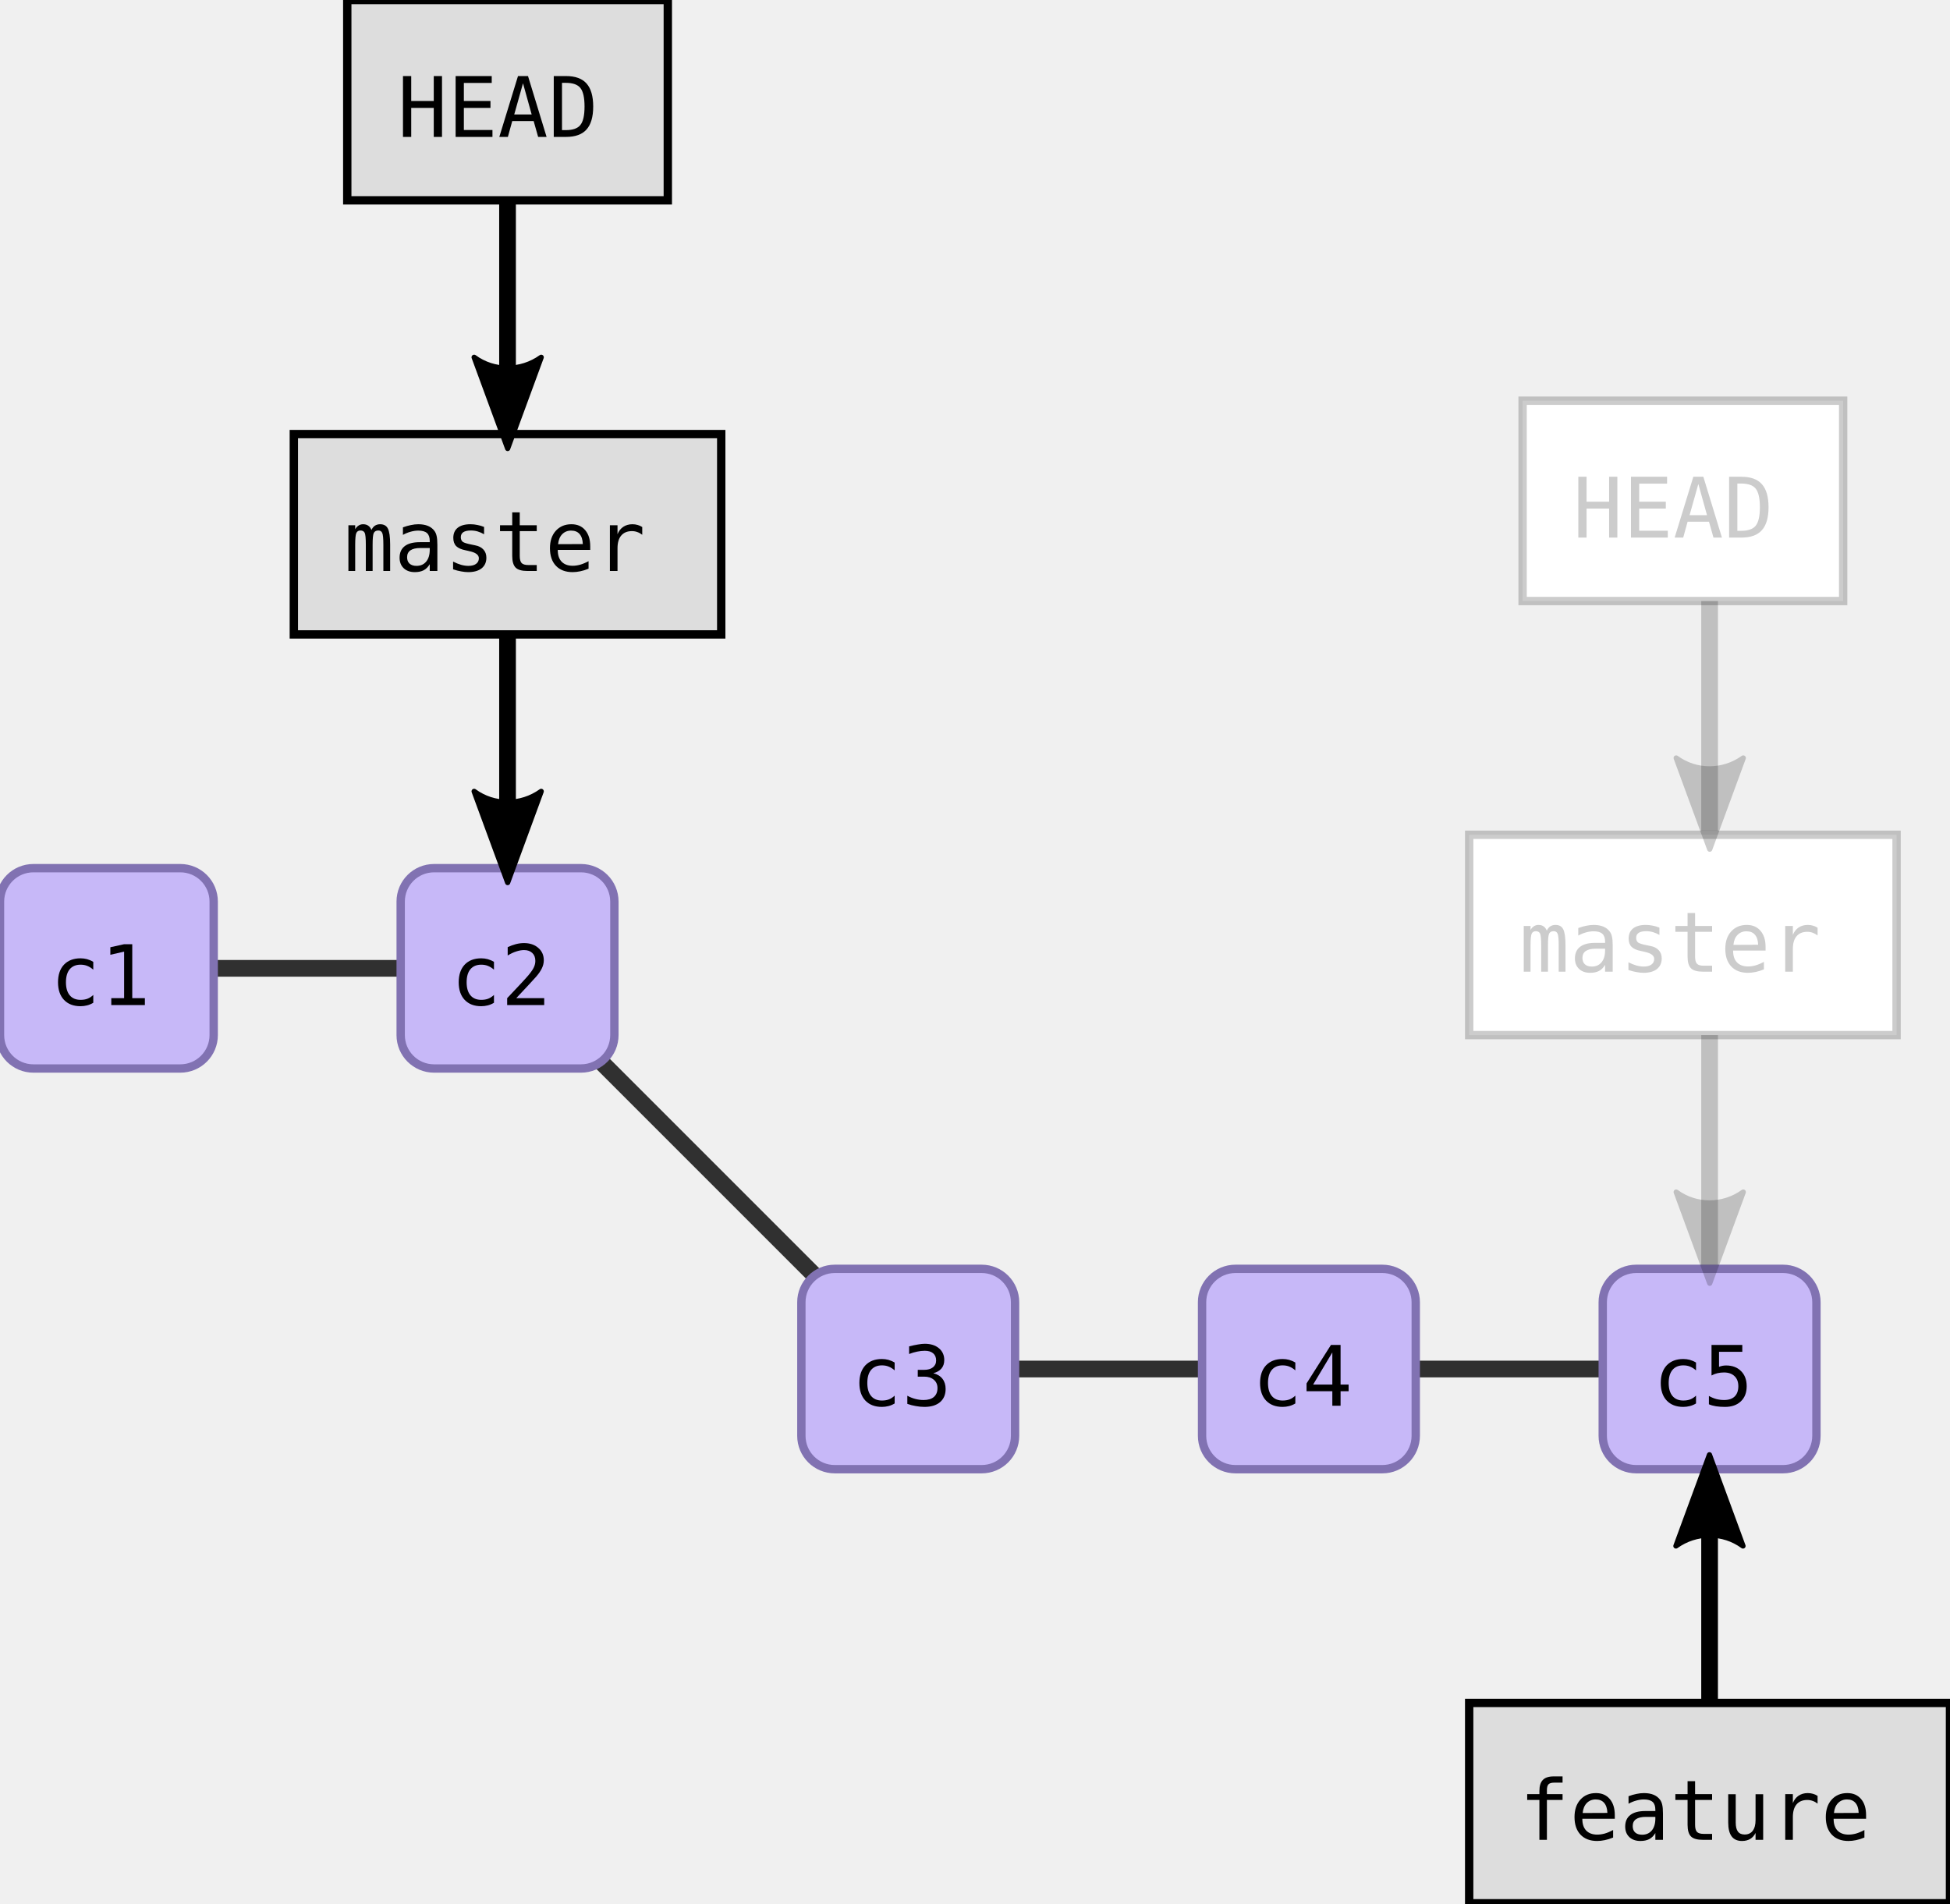
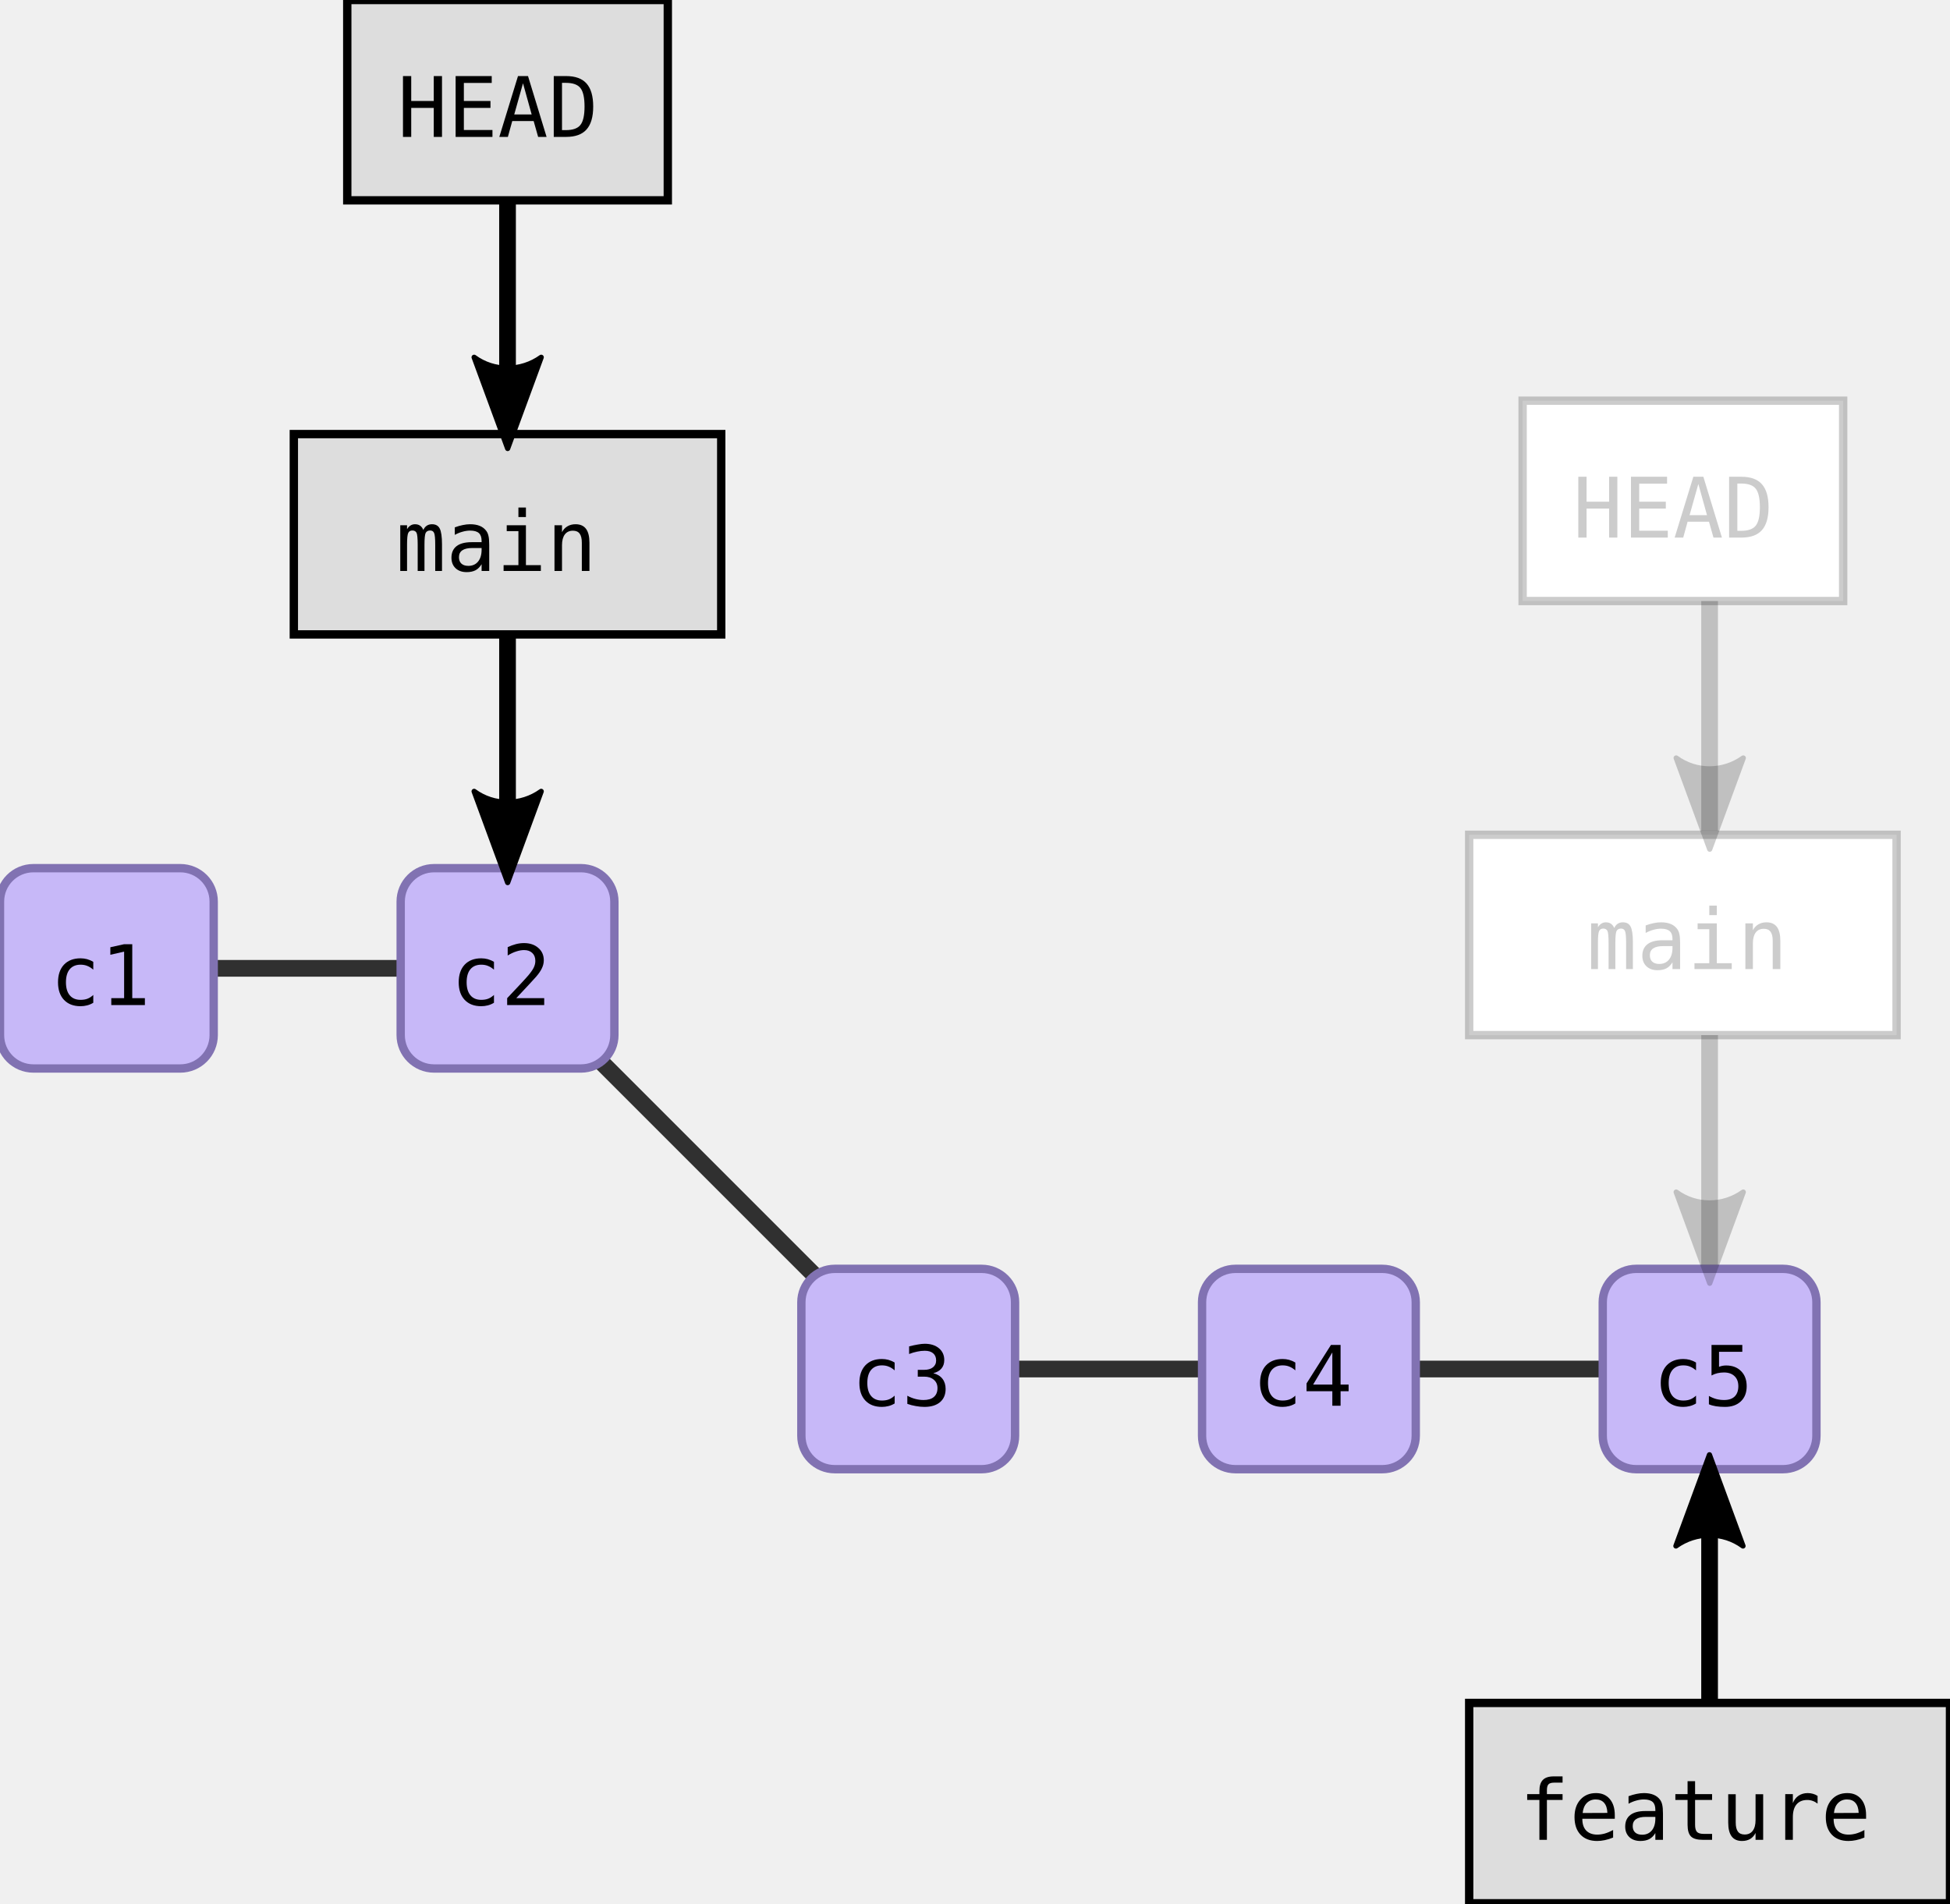
<svg xmlns="http://www.w3.org/2000/svg" width="292.0" height="285.0" id="svg2" version="1.1">
  <defs id="defs4">
    <marker orient="auto" refY="0.0" refX="0.0" id="fullmarker" style="overflow:visible;">
-       <path style="opacity:1.0;fill:#000000;stroke:#000000;fill-rule:evenodd;stroke-width:0.625;stroke-linejoin:round;" d="M 8.719,4.034 L -2.207,0.016 L 8.719,-4.002 C 6.973,-1.63 6.983,1.616 8.719,4.034 z " transform="scale(0.5) rotate(180) translate(0,0)" />
+       <path style="opacity:1.0;fill:#000000;stroke:#000000;fill-rule:evenodd;stroke-width:0.625;stroke-linejoin:round;" d="M 8.719,4.034 L -2.207,0.016 L 8.719,-4.002 C 6.973,-1.63 6.983,1.616 8.719,4.034 z " transform="scale(0.5) rotate(180) translate(0,0)" id="path7418" />
    </marker>
    <marker orient="auto" refY="0.0" refX="0.0" id="ghostmarker" style="overflow:visible;">
-       <path style="opacity:0.2;fill:#000000;stroke:#000000;fill-rule:evenodd;stroke-width:0.625;stroke-linejoin:round;" d="M 8.719,4.034 L -2.207,0.016 L 8.719,-4.002 C 6.973,-1.63 6.983,1.616 8.719,4.034 z " transform="scale(0.5) rotate(180) translate(0,0)" />
+       <path style="opacity:0.2;fill:#000000;stroke:#000000;fill-rule:evenodd;stroke-width:0.625;stroke-linejoin:round;" d="M 8.719,4.034 L -2.207,0.016 L 8.719,-4.002 C 6.973,-1.63 6.983,1.616 8.719,4.034 z " transform="scale(0.5) rotate(180) translate(0,0)" id="path7421" />
    </marker>
  </defs>
  <g transform="translate(-0.0,130.0) rotate(0)" id="layer1">
-     <line x1="16.0" y1="15.0" x2="76.0" y2="15.0" style="stroke:#000000;                         stroke-width:2.5;                         stroke-opacity:0.8" />
-     <line x1="196.0" y1="75.0" x2="256.0" y2="75.0" style="stroke:#000000;                         stroke-width:2.5;                         stroke-opacity:0.8" />
-     <line x1="76.0" y1="15.0" x2="136.0" y2="75.0" style="stroke:#000000;                         stroke-width:2.5;                         stroke-opacity:0.8" />
-     <line x1="136.0" y1="75.0" x2="196.0" y2="75.0" style="stroke:#000000;                         stroke-width:2.5;                         stroke-opacity:0.8" />
-     <rect style="fill:#c7b8f8;                         stroke:#8172B2;                         stroke-width:1.25;                         stroke-miterlimit:4;                         stroke-opacity:1.0;                         stroke-dasharray:none" width="32.0" height="30.0" x="240.0" y="60.0" ry="5.0" />
-     <text style="font-size:12.5px;                         font-style:normal;                         font-weight:normal;                         line-height:125%%;                         letter-spacing:0px;                         word-spacing:0px;                         fill:#000000;                         fill-opacity:1.0;                         stroke:none;                         font-family:DejaVu Sans Mono" x="247.5" y="80.5">c5</text>
-     <rect style="fill:#c7b8f8;                         stroke:#8172B2;                         stroke-width:1.25;                         stroke-miterlimit:4;                         stroke-opacity:1.0;                         stroke-dasharray:none" width="32.0" height="30.0" x="0.0" y="0.0" ry="5.0" />
-     <text style="font-size:12.5px;                         font-style:normal;                         font-weight:normal;                         line-height:125%%;                         letter-spacing:0px;                         word-spacing:0px;                         fill:#000000;                         fill-opacity:1.0;                         stroke:none;                         font-family:DejaVu Sans Mono" x="7.5" y="20.5">c1</text>
-     <rect style="fill:#c7b8f8;                         stroke:#8172B2;                         stroke-width:1.25;                         stroke-miterlimit:4;                         stroke-opacity:1.0;                         stroke-dasharray:none" width="32.0" height="30.0" x="180.0" y="60.0" ry="5.0" />
-     <text style="font-size:12.5px;                         font-style:normal;                         font-weight:normal;                         line-height:125%%;                         letter-spacing:0px;                         word-spacing:0px;                         fill:#000000;                         fill-opacity:1.0;                         stroke:none;                         font-family:DejaVu Sans Mono" x="187.5" y="80.5">c4</text>
-     <rect style="fill:#c7b8f8;                         stroke:#8172B2;                         stroke-width:1.25;                         stroke-miterlimit:4;                         stroke-opacity:1.0;                         stroke-dasharray:none" width="32.0" height="30.0" x="60.0" y="0.0" ry="5.0" />
-     <text style="font-size:12.5px;                         font-style:normal;                         font-weight:normal;                         line-height:125%%;                         letter-spacing:0px;                         word-spacing:0px;                         fill:#000000;                         fill-opacity:1.0;                         stroke:none;                         font-family:DejaVu Sans Mono" x="67.5" y="20.5">c2</text>
-     <rect style="fill:#c7b8f8;                         stroke:#8172B2;                         stroke-width:1.25;                         stroke-miterlimit:4;                         stroke-opacity:1.0;                         stroke-dasharray:none" width="32.0" height="30.0" x="120.0" y="60.0" ry="5.0" />
-     <text style="font-size:12.5px;                         font-style:normal;                         font-weight:normal;                         line-height:125%%;                         letter-spacing:0px;                         word-spacing:0px;                         fill:#000000;                         fill-opacity:1.0;                         stroke:none;                         font-family:DejaVu Sans Mono" x="127.5" y="80.5">c3</text>
-     <path style="fill:none;                  stroke:#000000;                  stroke-width:2.5;                  stroke-linecap:butt;                  stroke-linejoin:miter;                  stroke-opacity:1.0;                  marker-end:url(#fullmarker);                  stroke-miterlimit:4;                  stroke-dasharray:none" d="M 76.0,-50.0 76.0,-0.6" />
-     <rect style="fill:#dddddd;                         stroke:#000000;                         stroke-width:1.25;                         stroke-miterlimit:4;                         stroke-opacity:1.0;                         stroke-dasharray:none" width="64.0" height="30.0" x="44.0" y="-65.0" ry="0.0" />
-     <text style="font-size:12.5px;                         font-style:normal;                         font-weight:normal;                         line-height:125%%;                         letter-spacing:0px;                         word-spacing:0px;                         fill:#000000;                         fill-opacity:1.0;                         stroke:none;                         font-family:DejaVu Sans Mono" x="51.5" y="-44.5">master</text>
-     <path style="fill:none;                  stroke:#000000;                  stroke-width:2.5;                  stroke-linecap:butt;                  stroke-linejoin:miter;                  stroke-opacity:1.0;                  marker-end:url(#fullmarker);                  stroke-miterlimit:4;                  stroke-dasharray:none" d="M 76.0,-115.0 76.0,-65.6" />
-     <rect style="fill:#dddddd;                         stroke:#000000;                         stroke-width:1.25;                         stroke-miterlimit:4;                         stroke-opacity:1.0;                         stroke-dasharray:none" width="48.0" height="30.0" x="52.0" y="-130.0" ry="0.0" />
-     <text style="font-size:12.5px;                         font-style:normal;                         font-weight:normal;                         line-height:125%%;                         letter-spacing:0px;                         word-spacing:0px;                         fill:#000000;                         fill-opacity:1.0;                         stroke:none;                         font-family:DejaVu Sans Mono" x="59.5" y="-109.5">HEAD</text>
-     <path style="fill:none;                  stroke:#000000;                  stroke-width:2.5;                  stroke-linecap:butt;                  stroke-linejoin:miter;                  stroke-opacity:0.2;                  marker-end:url(#ghostmarker);                  stroke-miterlimit:4;                  stroke-dasharray:none" d="M 256.0,10.0 256.0,59.4" />
-     <rect style="fill:#ffffff;                         stroke:#000000;                         stroke-width:1.25;                         stroke-miterlimit:4;                         stroke-opacity:0.2;                         stroke-dasharray:none" width="64.0" height="30.0" x="220.0" y="-5.0" ry="0.0" />
-     <text style="font-size:12.5px;                         font-style:normal;                         font-weight:normal;                         line-height:125%%;                         letter-spacing:0px;                         word-spacing:0px;                         fill:#000000;                         fill-opacity:0.2;                         stroke:none;                         font-family:DejaVu Sans Mono" x="227.5" y="15.5">master</text>
-     <path style="fill:none;                  stroke:#000000;                  stroke-width:2.5;                  stroke-linecap:butt;                  stroke-linejoin:miter;                  stroke-opacity:0.2;                  marker-end:url(#ghostmarker);                  stroke-miterlimit:4;                  stroke-dasharray:none" d="M 256.0,-55.0 256.0,-5.6" />
-     <rect style="fill:#ffffff;                         stroke:#000000;                         stroke-width:1.25;                         stroke-miterlimit:4;                         stroke-opacity:0.2;                         stroke-dasharray:none" width="48.0" height="30.0" x="228.0" y="-70.0" ry="0.0" />
-     <text style="font-size:12.5px;                         font-style:normal;                         font-weight:normal;                         line-height:125%%;                         letter-spacing:0px;                         word-spacing:0px;                         fill:#000000;                         fill-opacity:0.2;                         stroke:none;                         font-family:DejaVu Sans Mono" x="235.5" y="-49.5">HEAD</text>
-     <path style="fill:none;                  stroke:#000000;                  stroke-width:2.5;                  stroke-linecap:butt;                  stroke-linejoin:miter;                  stroke-opacity:1.0;                  marker-end:url(#fullmarker);                  stroke-miterlimit:4;                  stroke-dasharray:none" d="M 256.0,140.0 256.0,90.6" />
-     <rect style="fill:#dddddd;                         stroke:#000000;                         stroke-width:1.25;                         stroke-miterlimit:4;                         stroke-opacity:1.0;                         stroke-dasharray:none" width="72.0" height="30.0" x="220.0" y="125.0" ry="0.0" />
-     <text style="font-size:12.5px;                         font-style:normal;                         font-weight:normal;                         line-height:125%%;                         letter-spacing:0px;                         word-spacing:0px;                         fill:#000000;                         fill-opacity:1.0;                         stroke:none;                         font-family:DejaVu Sans Mono" x="227.5" y="145.5">feature</text>
+     <line x1="16.0" y1="15.0" x2="76.0" y2="15.0" style="stroke:#000000;                         stroke-width:2.5;                         stroke-opacity:0.8" id="line7425" />
+     <line x1="196.0" y1="75.0" x2="256.0" y2="75.0" style="stroke:#000000;                         stroke-width:2.5;                         stroke-opacity:0.8" id="line7427" />
+     <line x1="76.0" y1="15.0" x2="136.0" y2="75.0" style="stroke:#000000;                         stroke-width:2.5;                         stroke-opacity:0.8" id="line7429" />
+     <line x1="136.0" y1="75.0" x2="196.0" y2="75.0" style="stroke:#000000;                         stroke-width:2.5;                         stroke-opacity:0.8" id="line7431" />
+     <rect style="fill:#c7b8f8;                         stroke:#8172B2;                         stroke-width:1.25;                         stroke-miterlimit:4;                         stroke-opacity:1.0;                         stroke-dasharray:none" width="32.0" height="30.0" x="240.0" y="60.0" ry="5.0" id="rect7433" />
+     <text style="font-style:normal;font-weight:normal;font-size:12.5px;line-height:0%;font-family:'DejaVu Sans Mono';letter-spacing:0px;word-spacing:0px;fill:#000000;fill-opacity:1;stroke:none" x="247.5" y="80.5" id="text7435">c5</text>
+     <rect style="fill:#c7b8f8;                         stroke:#8172B2;                         stroke-width:1.25;                         stroke-miterlimit:4;                         stroke-opacity:1.0;                         stroke-dasharray:none" width="32.0" height="30.0" x="0.0" y="0.0" ry="5.0" id="rect7437" />
+     <text style="font-style:normal;font-weight:normal;font-size:12.5px;line-height:0%;font-family:'DejaVu Sans Mono';letter-spacing:0px;word-spacing:0px;fill:#000000;fill-opacity:1;stroke:none" x="7.5" y="20.5" id="text7439">c1</text>
+     <rect style="fill:#c7b8f8;                         stroke:#8172B2;                         stroke-width:1.25;                         stroke-miterlimit:4;                         stroke-opacity:1.0;                         stroke-dasharray:none" width="32.0" height="30.0" x="180.0" y="60.0" ry="5.0" id="rect7441" />
+     <text style="font-style:normal;font-weight:normal;font-size:12.5px;line-height:0%;font-family:'DejaVu Sans Mono';letter-spacing:0px;word-spacing:0px;fill:#000000;fill-opacity:1;stroke:none" x="187.5" y="80.5" id="text7443">c4</text>
+     <rect style="fill:#c7b8f8;                         stroke:#8172B2;                         stroke-width:1.25;                         stroke-miterlimit:4;                         stroke-opacity:1.0;                         stroke-dasharray:none" width="32.0" height="30.0" x="60.0" y="0.0" ry="5.0" id="rect7445" />
+     <text style="font-style:normal;font-weight:normal;font-size:12.5px;line-height:0%;font-family:'DejaVu Sans Mono';letter-spacing:0px;word-spacing:0px;fill:#000000;fill-opacity:1;stroke:none" x="67.5" y="20.5" id="text7447">c2</text>
+     <rect style="fill:#c7b8f8;                         stroke:#8172B2;                         stroke-width:1.25;                         stroke-miterlimit:4;                         stroke-opacity:1.0;                         stroke-dasharray:none" width="32.0" height="30.0" x="120.0" y="60.0" ry="5.0" id="rect7449" />
+     <text style="font-style:normal;font-weight:normal;font-size:12.5px;line-height:0%;font-family:'DejaVu Sans Mono';letter-spacing:0px;word-spacing:0px;fill:#000000;fill-opacity:1;stroke:none" x="127.5" y="80.5" id="text7451">c3</text>
+     <path style="fill:none;                  stroke:#000000;                  stroke-width:2.5;                  stroke-linecap:butt;                  stroke-linejoin:miter;                  stroke-opacity:1.0;                  marker-end:url(#fullmarker);                  stroke-miterlimit:4;                  stroke-dasharray:none" d="M 76.0,-50.0 76.0,-0.6" id="path7453" />
+     <rect style="fill:#dddddd;                         stroke:#000000;                         stroke-width:1.25;                         stroke-miterlimit:4;                         stroke-opacity:1.0;                         stroke-dasharray:none" width="64.0" height="30.0" x="44.0" y="-65.0" ry="0.0" id="rect7455" />
+     <text style="font-style:normal;font-variant:normal;font-weight:normal;font-stretch:normal;font-size:12.5px;line-height:0%;font-family:'DejaVu Sans Mono';-inkscape-font-specification:'DejaVu Sans Mono, Normal';font-variant-ligatures:normal;font-variant-caps:normal;font-variant-numeric:normal;font-variant-east-asian:normal;letter-spacing:0px;word-spacing:0px;fill:#000000;fill-opacity:1;stroke:none" x="59.266" y="-44.5" id="text7457">
+       <tspan id="tspan7487" x="59.266" y="-44.5">main</tspan>
+     </text>
+     <path style="fill:none;                  stroke:#000000;                  stroke-width:2.5;                  stroke-linecap:butt;                  stroke-linejoin:miter;                  stroke-opacity:1.0;                  marker-end:url(#fullmarker);                  stroke-miterlimit:4;                  stroke-dasharray:none" d="M 76.0,-115.0 76.0,-65.6" id="path7459" />
+     <rect style="fill:#dddddd;                         stroke:#000000;                         stroke-width:1.25;                         stroke-miterlimit:4;                         stroke-opacity:1.0;                         stroke-dasharray:none" width="48.0" height="30.0" x="52.0" y="-130.0" ry="0.0" id="rect7461" />
+     <text style="font-style:normal;font-weight:normal;font-size:12.5px;line-height:0%;font-family:'DejaVu Sans Mono';letter-spacing:0px;word-spacing:0px;fill:#000000;fill-opacity:1;stroke:none" x="59.5" y="-109.5" id="text7463">HEAD</text>
+     <path style="fill:none;                  stroke:#000000;                  stroke-width:2.5;                  stroke-linecap:butt;                  stroke-linejoin:miter;                  stroke-opacity:0.2;                  marker-end:url(#ghostmarker);                  stroke-miterlimit:4;                  stroke-dasharray:none" d="M 256.0,10.0 256.0,59.4" id="path7465" />
+     <rect style="fill:#ffffff;                         stroke:#000000;                         stroke-width:1.25;                         stroke-miterlimit:4;                         stroke-opacity:0.2;                         stroke-dasharray:none" width="64.0" height="30.0" x="220.0" y="-5.0" ry="0.0" id="rect7467" />
+     <text style="font-style:normal;font-variant:normal;font-weight:normal;font-stretch:normal;font-size:12.5px;line-height:0%;font-family:'DejaVu Sans Mono';-inkscape-font-specification:'DejaVu Sans Mono, Normal';font-variant-ligatures:normal;font-variant-caps:normal;font-variant-numeric:normal;font-variant-east-asian:normal;letter-spacing:0px;word-spacing:0px;fill:#000000;fill-opacity:0.2;stroke:none" x="237.595" y="15.112" id="text7469">
+       <tspan id="tspan7489" x="237.595" y="15.112">main</tspan>
+     </text>
+     <path style="fill:none;                  stroke:#000000;                  stroke-width:2.5;                  stroke-linecap:butt;                  stroke-linejoin:miter;                  stroke-opacity:0.2;                  marker-end:url(#ghostmarker);                  stroke-miterlimit:4;                  stroke-dasharray:none" d="M 256.0,-55.0 256.0,-5.6" id="path7471" />
+     <rect style="fill:#ffffff;                         stroke:#000000;                         stroke-width:1.25;                         stroke-miterlimit:4;                         stroke-opacity:0.2;                         stroke-dasharray:none" width="48.0" height="30.0" x="228.0" y="-70.0" ry="0.0" id="rect7473" />
+     <text style="font-style:normal;font-weight:normal;font-size:12.5px;line-height:0%;font-family:'DejaVu Sans Mono';letter-spacing:0px;word-spacing:0px;fill:#000000;fill-opacity:0.2;stroke:none" x="235.5" y="-49.5" id="text7475">HEAD</text>
+     <path style="fill:none;                  stroke:#000000;                  stroke-width:2.5;                  stroke-linecap:butt;                  stroke-linejoin:miter;                  stroke-opacity:1.0;                  marker-end:url(#fullmarker);                  stroke-miterlimit:4;                  stroke-dasharray:none" d="M 256.0,140.0 256.0,90.6" id="path7477" />
+     <rect style="fill:#dddddd;                         stroke:#000000;                         stroke-width:1.25;                         stroke-miterlimit:4;                         stroke-opacity:1.0;                         stroke-dasharray:none" width="72.0" height="30.0" x="220.0" y="125.0" ry="0.0" id="rect7479" />
+     <text style="font-style:normal;font-weight:normal;font-size:12.5px;line-height:0%;font-family:'DejaVu Sans Mono';letter-spacing:0px;word-spacing:0px;fill:#000000;fill-opacity:1;stroke:none" x="227.5" y="145.5" id="text7481">feature</text>
  </g>
</svg>
